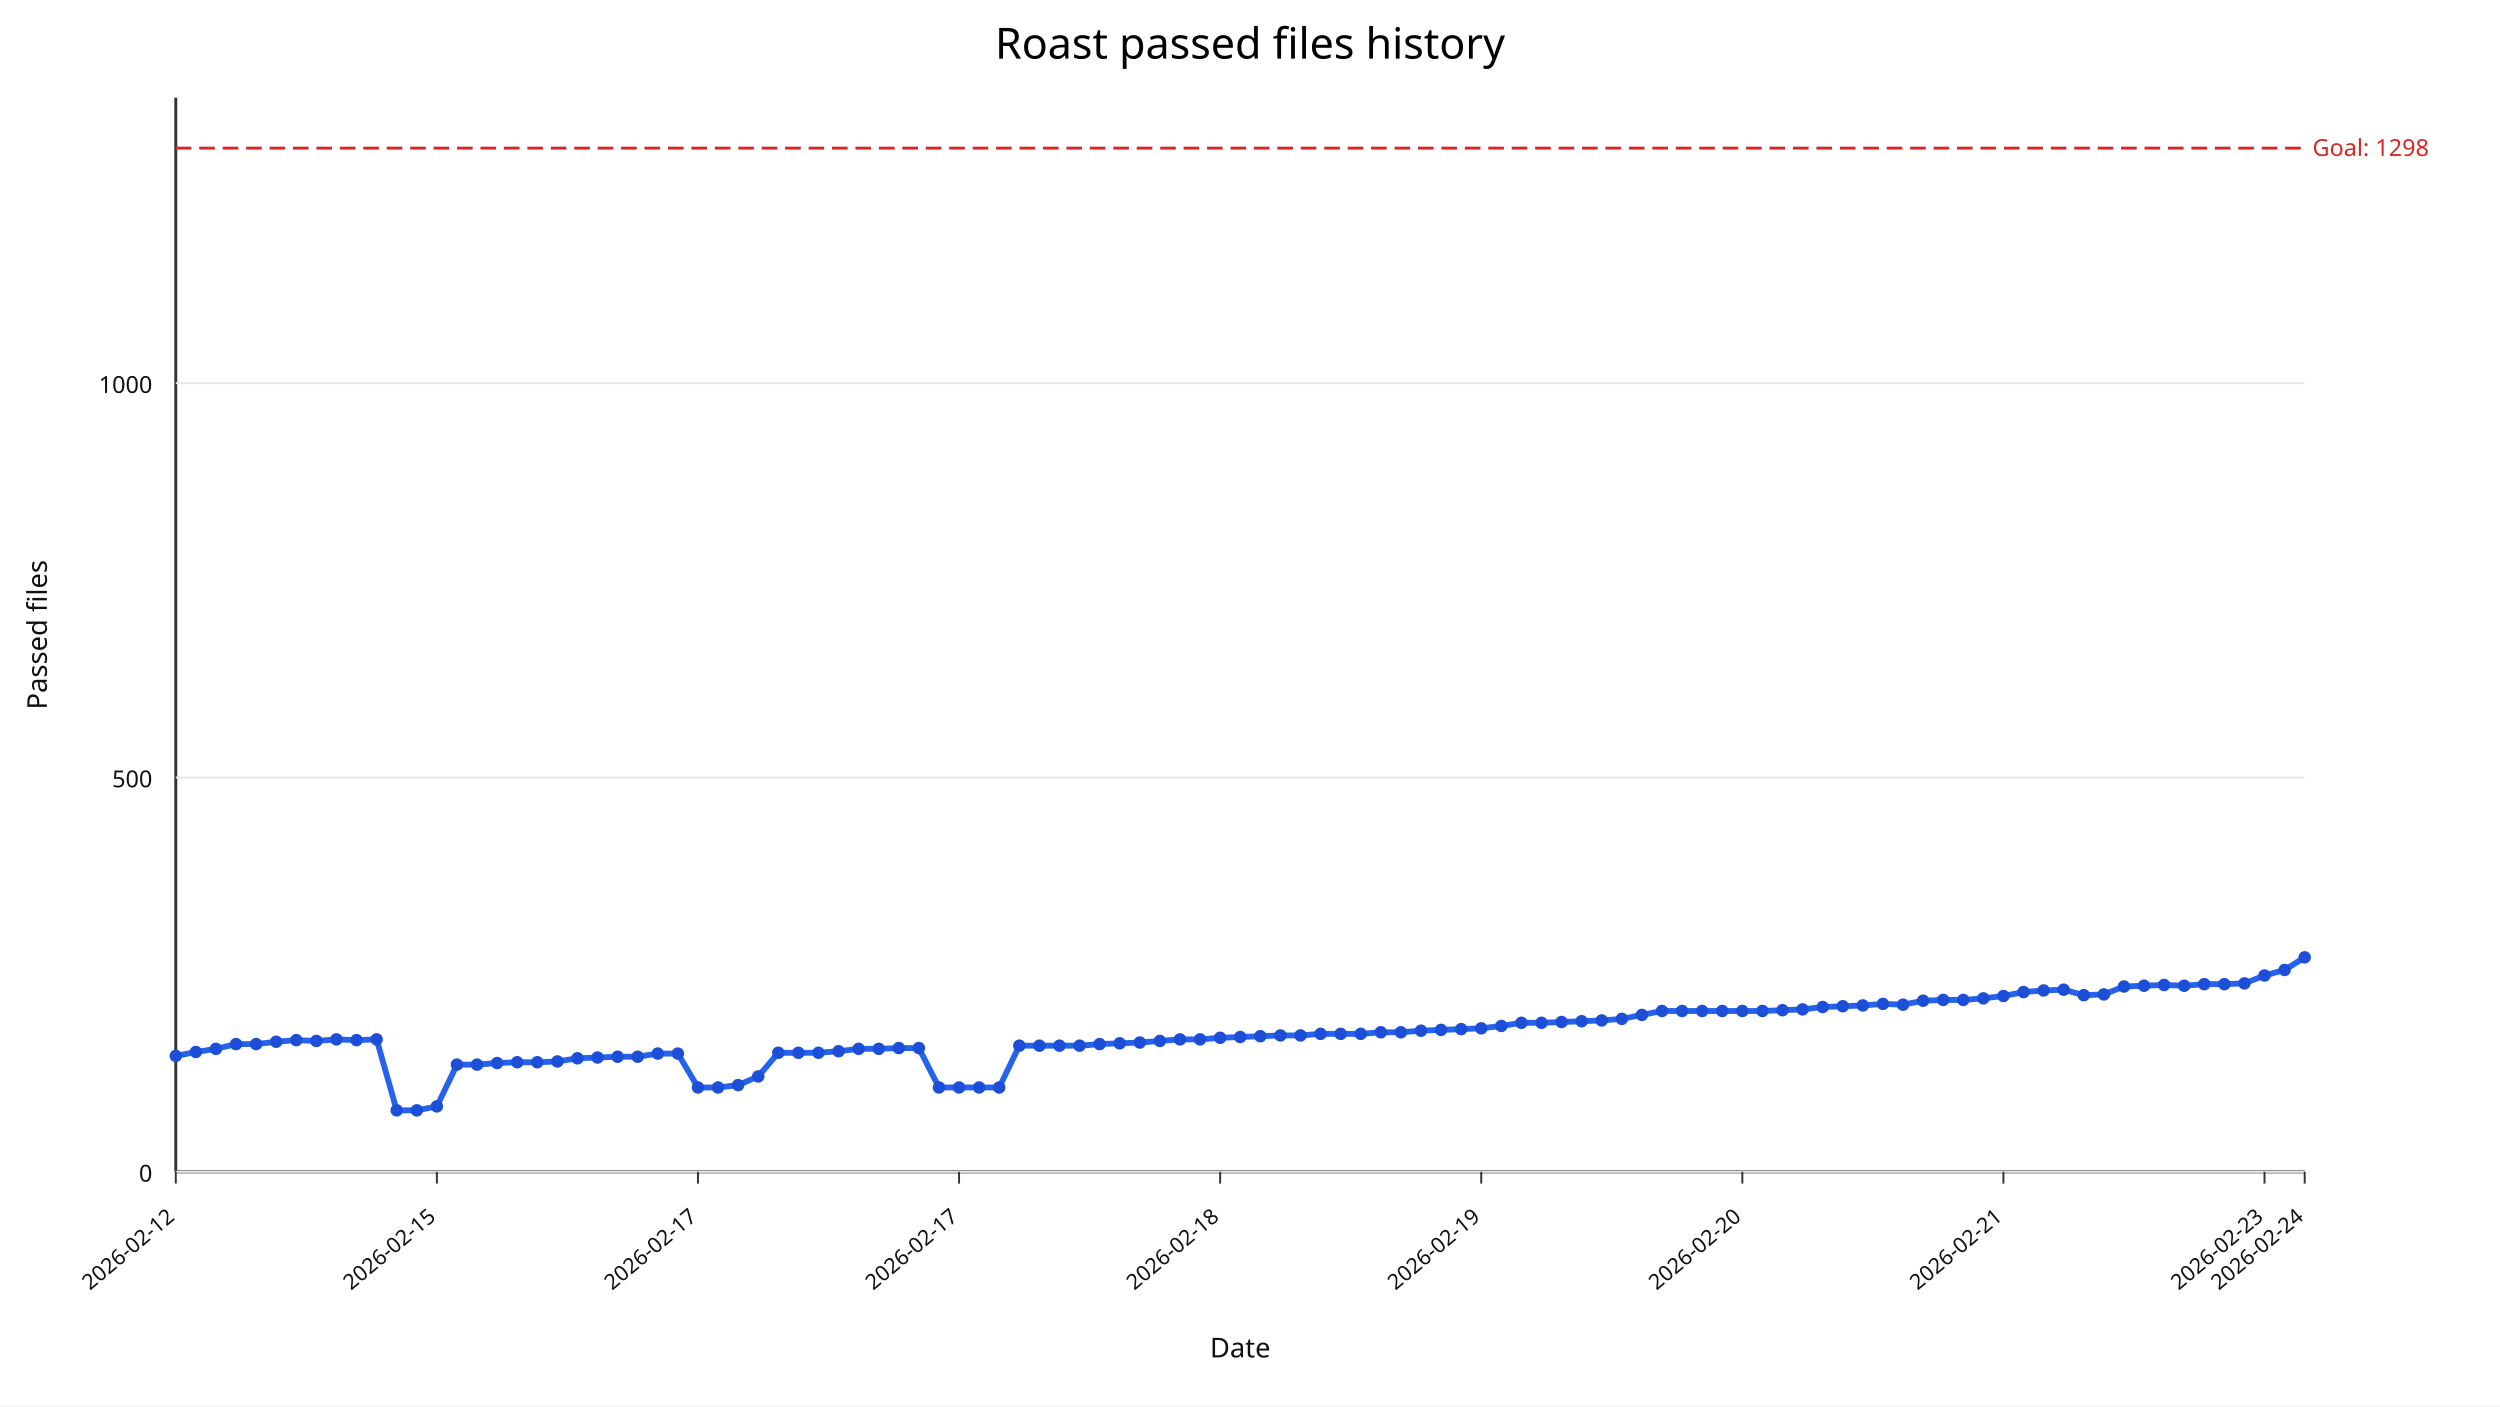
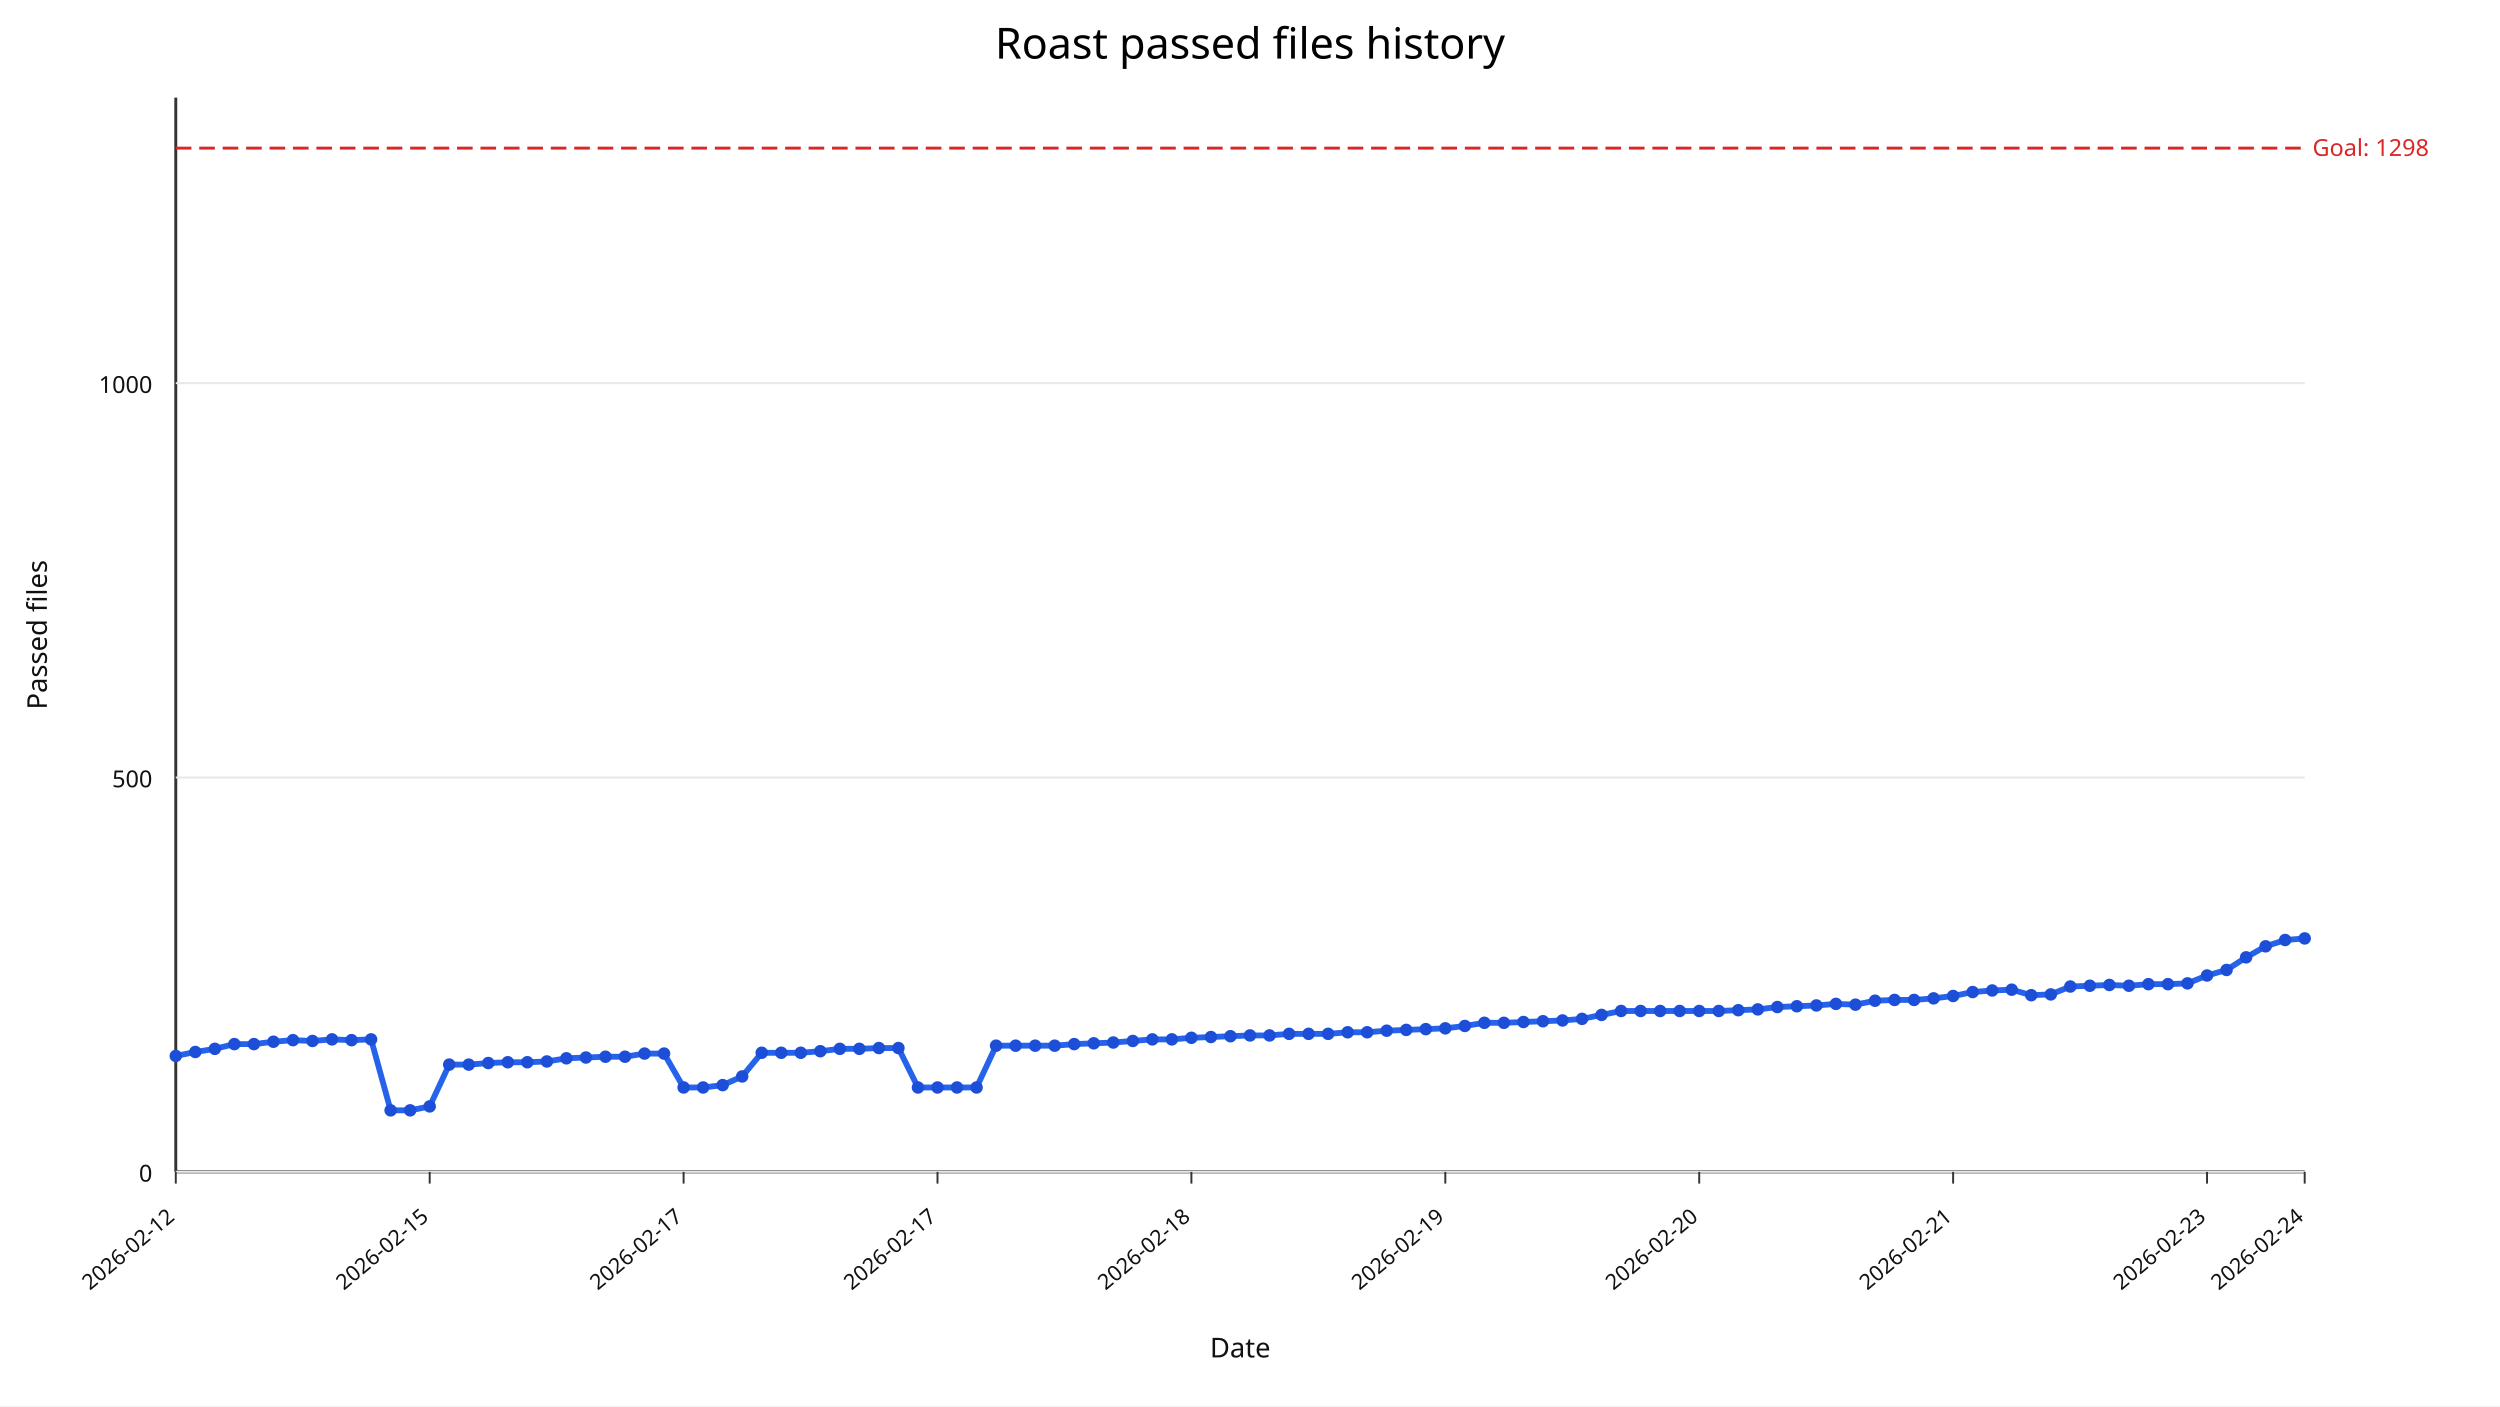
<svg xmlns="http://www.w3.org/2000/svg" width="1280" height="720" viewBox="0 0 1280 720">
  <rect width="100%" height="100%" fill="#ffffff" />
  <text x="640" y="30" text-anchor="middle" font-size="22" font-family="sans-serif">Roast passed files history</text>
  <line x1="90" y1="600" x2="1180" y2="600" stroke="#333" stroke-width="1.5" />
  <line x1="90" y1="50" x2="90" y2="600" stroke="#333" stroke-width="1.5" />
  <line x1="90" y1="600.00" x2="1180" y2="600.00" stroke="#e5e7eb" stroke-width="1" />
  <text x="78" y="605.00" text-anchor="end" font-size="12" fill="#111" font-family="sans-serif">0</text>
  <line x1="90" y1="398.09" x2="1180" y2="398.09" stroke="#e5e7eb" stroke-width="1" />
  <text x="78" y="403.09" text-anchor="end" font-size="12" fill="#111" font-family="sans-serif">500</text>
  <line x1="90" y1="196.18" x2="1180" y2="196.18" stroke="#e5e7eb" stroke-width="1" />
  <text x="78" y="201.18" text-anchor="end" font-size="12" fill="#111" font-family="sans-serif">1000</text>
  <line x1="90.00" y1="600" x2="90.00" y2="606" stroke="#333" stroke-width="1" />
  <text x="90.00" y="624" text-anchor="end" font-size="11" fill="#111" transform="rotate(-40 90.00,624)" font-family="sans-serif">2026-02-12</text>
-   <line x1="223.68" y1="600" x2="223.68" y2="606" stroke="#333" stroke-width="1" />
-   <text x="223.68" y="624" text-anchor="end" font-size="11" fill="#111" transform="rotate(-40 223.68,624)" font-family="sans-serif">2026-02-15</text>
-   <line x1="357.36" y1="600" x2="357.36" y2="606" stroke="#333" stroke-width="1" />
-   <text x="357.36" y="624" text-anchor="end" font-size="11" fill="#111" transform="rotate(-40 357.36,624)" font-family="sans-serif">2026-02-17</text>
-   <line x1="491.04" y1="600" x2="491.04" y2="606" stroke="#333" stroke-width="1" />
-   <text x="491.04" y="624" text-anchor="end" font-size="11" fill="#111" transform="rotate(-40 491.04,624)" font-family="sans-serif">2026-02-17</text>
-   <line x1="624.72" y1="600" x2="624.72" y2="606" stroke="#333" stroke-width="1" />
-   <text x="624.72" y="624" text-anchor="end" font-size="11" fill="#111" transform="rotate(-40 624.72,624)" font-family="sans-serif">2026-02-18</text>
-   <line x1="758.40" y1="600" x2="758.40" y2="606" stroke="#333" stroke-width="1" />
-   <text x="758.40" y="624" text-anchor="end" font-size="11" fill="#111" transform="rotate(-40 758.40,624)" font-family="sans-serif">2026-02-19</text>
-   <line x1="892.08" y1="600" x2="892.08" y2="606" stroke="#333" stroke-width="1" />
-   <text x="892.08" y="624" text-anchor="end" font-size="11" fill="#111" transform="rotate(-40 892.08,624)" font-family="sans-serif">2026-02-20</text>
-   <line x1="1025.75" y1="600" x2="1025.75" y2="606" stroke="#333" stroke-width="1" />
-   <text x="1025.75" y="624" text-anchor="end" font-size="11" fill="#111" transform="rotate(-40 1025.75,624)" font-family="sans-serif">2026-02-21</text>
-   <line x1="1159.43" y1="600" x2="1159.43" y2="606" stroke="#333" stroke-width="1" />
-   <text x="1159.43" y="624" text-anchor="end" font-size="11" fill="#111" transform="rotate(-40 1159.43,624)" font-family="sans-serif">2026-02-23</text>
+   <line x1="220.00" y1="600" x2="220.00" y2="606" stroke="#333" stroke-width="1" />
+   <text x="220.00" y="624" text-anchor="end" font-size="11" fill="#111" transform="rotate(-40 220.00,624)" font-family="sans-serif">2026-02-15</text>
+   <line x1="350.00" y1="600" x2="350.00" y2="606" stroke="#333" stroke-width="1" />
+   <text x="350.00" y="624" text-anchor="end" font-size="11" fill="#111" transform="rotate(-40 350.00,624)" font-family="sans-serif">2026-02-17</text>
+   <line x1="480.00" y1="600" x2="480.00" y2="606" stroke="#333" stroke-width="1" />
+   <text x="480.00" y="624" text-anchor="end" font-size="11" fill="#111" transform="rotate(-40 480.00,624)" font-family="sans-serif">2026-02-17</text>
+   <line x1="610.00" y1="600" x2="610.00" y2="606" stroke="#333" stroke-width="1" />
+   <text x="610.00" y="624" text-anchor="end" font-size="11" fill="#111" transform="rotate(-40 610.00,624)" font-family="sans-serif">2026-02-18</text>
+   <line x1="740.00" y1="600" x2="740.00" y2="606" stroke="#333" stroke-width="1" />
+   <text x="740.00" y="624" text-anchor="end" font-size="11" fill="#111" transform="rotate(-40 740.00,624)" font-family="sans-serif">2026-02-19</text>
+   <line x1="870.00" y1="600" x2="870.00" y2="606" stroke="#333" stroke-width="1" />
+   <text x="870.00" y="624" text-anchor="end" font-size="11" fill="#111" transform="rotate(-40 870.00,624)" font-family="sans-serif">2026-02-20</text>
+   <line x1="1000.00" y1="600" x2="1000.00" y2="606" stroke="#333" stroke-width="1" />
+   <text x="1000.00" y="624" text-anchor="end" font-size="11" fill="#111" transform="rotate(-40 1000.00,624)" font-family="sans-serif">2026-02-21</text>
+   <line x1="1130.00" y1="600" x2="1130.00" y2="606" stroke="#333" stroke-width="1" />
+   <text x="1130.00" y="624" text-anchor="end" font-size="11" fill="#111" transform="rotate(-40 1130.00,624)" font-family="sans-serif">2026-02-23</text>
  <line x1="1180.00" y1="600" x2="1180.00" y2="606" stroke="#333" stroke-width="1" />
  <text x="1180.00" y="624" text-anchor="end" font-size="11" fill="#111" transform="rotate(-40 1180.00,624)" font-family="sans-serif">2026-02-24</text>
  <line x1="90" y1="75.84" x2="1180" y2="75.84" stroke="#dc2626" stroke-width="1.5" stroke-dasharray="8,4" />
  <text x="1184" y="79.84" font-size="12" fill="#dc2626" font-family="sans-serif">Goal: 1298</text>
-   <polyline fill="none" stroke="#2563eb" stroke-width="3" points="90.00,540.64 100.28,538.62 110.57,537.00 120.85,534.58 131.13,534.58 141.42,533.37 151.70,532.56 161.98,532.97 172.26,532.16 182.55,532.56 192.83,532.16 203.11,568.50 213.40,568.50 223.68,566.48 233.96,545.08 244.25,545.08 254.53,544.27 264.81,543.87 275.09,543.87 285.38,543.47 295.66,541.85 305.94,541.45 316.23,541.04 326.51,541.04 336.79,539.43 347.08,539.43 357.36,556.79 367.64,556.79 377.92,555.58 388.21,551.14 398.49,539.02 408.77,539.02 419.06,539.02 429.34,538.22 439.62,537.00 449.91,537.00 460.19,536.60 470.47,536.60 480.75,556.79 491.04,556.79 501.32,556.79 511.60,556.79 521.89,535.39 532.17,535.39 542.45,535.39 552.74,535.39 563.02,534.58 573.30,534.18 583.58,533.77 593.87,532.97 604.15,532.16 614.43,532.16 624.72,531.35 635.00,530.95 645.28,530.54 655.57,530.14 665.85,530.14 676.13,529.33 686.42,529.33 696.70,529.33 706.98,528.52 717.26,528.52 727.55,527.72 737.83,527.31 748.11,526.91 758.40,526.51 768.68,525.29 778.96,523.68 789.25,523.68 799.53,523.27 809.81,522.87 820.09,522.47 830.38,521.66 840.66,519.64 850.94,517.62 861.23,517.62 871.51,517.62 881.79,517.62 892.08,517.62 902.36,517.62 912.64,517.22 922.92,516.81 933.21,515.60 943.49,515.20 953.77,514.79 964.06,513.99 974.34,514.39 984.62,512.37 994.91,511.97 1005.19,511.97 1015.47,511.16 1025.75,509.95 1036.04,507.93 1046.32,507.12 1056.60,506.72 1066.89,509.54 1077.17,509.14 1087.45,505.10 1097.74,504.70 1108.02,504.30 1118.30,504.70 1128.58,503.89 1138.87,503.89 1149.15,503.49 1159.43,499.45 1169.72,496.62 1180.00,490.16" />
+   <polyline fill="none" stroke="#2563eb" stroke-width="3" points="90.00,540.64 100.00,538.62 110.00,537.00 120.00,534.58 130.00,534.58 140.00,533.37 150.00,532.56 160.00,532.97 170.00,532.16 180.00,532.56 190.00,532.16 200.00,568.50 210.00,568.50 220.00,566.48 230.00,545.08 240.00,545.08 250.00,544.27 260.00,543.87 270.00,543.87 280.00,543.47 290.00,541.85 300.00,541.45 310.00,541.04 320.00,541.04 330.00,539.43 340.00,539.43 350.00,556.79 360.00,556.79 370.00,555.58 380.00,551.14 390.00,539.02 400.00,539.02 410.00,539.02 420.00,538.22 430.00,537.00 440.00,537.00 450.00,536.60 460.00,536.60 470.00,556.79 480.00,556.79 490.00,556.79 500.00,556.79 510.00,535.39 520.00,535.39 530.00,535.39 540.00,535.39 550.00,534.58 560.00,534.18 570.00,533.77 580.00,532.97 590.00,532.16 600.00,532.16 610.00,531.35 620.00,530.95 630.00,530.54 640.00,530.14 650.00,530.14 660.00,529.33 670.00,529.33 680.00,529.33 690.00,528.52 700.00,528.52 710.00,527.72 720.00,527.31 730.00,526.91 740.00,526.51 750.00,525.29 760.00,523.68 770.00,523.68 780.00,523.27 790.00,522.87 800.00,522.47 810.00,521.66 820.00,519.64 830.00,517.62 840.00,517.62 850.00,517.62 860.00,517.62 870.00,517.62 880.00,517.62 890.00,517.22 900.00,516.81 910.00,515.60 920.00,515.20 930.00,514.79 940.00,513.99 950.00,514.39 960.00,512.37 970.00,511.97 980.00,511.97 990.00,511.16 1000.00,509.95 1010.00,507.93 1020.00,507.12 1030.00,506.72 1040.00,509.54 1050.00,509.14 1060.00,505.10 1070.00,504.70 1080.00,504.30 1090.00,504.70 1100.00,503.89 1110.00,503.89 1120.00,503.49 1130.00,499.45 1140.00,496.62 1150.00,490.16 1160.00,484.51 1170.00,481.28 1180.00,480.47" />
  <circle cx="90.00" cy="540.64" r="3.2" fill="#1d4ed8" />
-   <circle cx="100.28" cy="538.62" r="3.2" fill="#1d4ed8" />
-   <circle cx="110.57" cy="537.00" r="3.2" fill="#1d4ed8" />
-   <circle cx="120.85" cy="534.58" r="3.2" fill="#1d4ed8" />
-   <circle cx="131.13" cy="534.58" r="3.2" fill="#1d4ed8" />
-   <circle cx="141.42" cy="533.37" r="3.2" fill="#1d4ed8" />
-   <circle cx="151.70" cy="532.56" r="3.2" fill="#1d4ed8" />
-   <circle cx="161.98" cy="532.97" r="3.2" fill="#1d4ed8" />
-   <circle cx="172.26" cy="532.16" r="3.2" fill="#1d4ed8" />
-   <circle cx="182.55" cy="532.56" r="3.2" fill="#1d4ed8" />
-   <circle cx="192.83" cy="532.16" r="3.2" fill="#1d4ed8" />
-   <circle cx="203.11" cy="568.50" r="3.2" fill="#1d4ed8" />
-   <circle cx="213.40" cy="568.50" r="3.2" fill="#1d4ed8" />
-   <circle cx="223.68" cy="566.48" r="3.2" fill="#1d4ed8" />
-   <circle cx="233.96" cy="545.08" r="3.2" fill="#1d4ed8" />
-   <circle cx="244.25" cy="545.08" r="3.2" fill="#1d4ed8" />
-   <circle cx="254.53" cy="544.27" r="3.2" fill="#1d4ed8" />
-   <circle cx="264.81" cy="543.87" r="3.2" fill="#1d4ed8" />
-   <circle cx="275.09" cy="543.87" r="3.2" fill="#1d4ed8" />
-   <circle cx="285.38" cy="543.47" r="3.2" fill="#1d4ed8" />
-   <circle cx="295.66" cy="541.85" r="3.2" fill="#1d4ed8" />
-   <circle cx="305.94" cy="541.45" r="3.2" fill="#1d4ed8" />
-   <circle cx="316.23" cy="541.04" r="3.2" fill="#1d4ed8" />
-   <circle cx="326.51" cy="541.04" r="3.2" fill="#1d4ed8" />
-   <circle cx="336.79" cy="539.43" r="3.2" fill="#1d4ed8" />
-   <circle cx="347.08" cy="539.43" r="3.2" fill="#1d4ed8" />
-   <circle cx="357.36" cy="556.79" r="3.2" fill="#1d4ed8" />
-   <circle cx="367.64" cy="556.79" r="3.2" fill="#1d4ed8" />
-   <circle cx="377.92" cy="555.58" r="3.2" fill="#1d4ed8" />
-   <circle cx="388.21" cy="551.14" r="3.2" fill="#1d4ed8" />
-   <circle cx="398.49" cy="539.02" r="3.2" fill="#1d4ed8" />
-   <circle cx="408.77" cy="539.02" r="3.2" fill="#1d4ed8" />
-   <circle cx="419.06" cy="539.02" r="3.2" fill="#1d4ed8" />
-   <circle cx="429.34" cy="538.22" r="3.2" fill="#1d4ed8" />
-   <circle cx="439.62" cy="537.00" r="3.2" fill="#1d4ed8" />
-   <circle cx="449.91" cy="537.00" r="3.2" fill="#1d4ed8" />
-   <circle cx="460.19" cy="536.60" r="3.2" fill="#1d4ed8" />
-   <circle cx="470.47" cy="536.60" r="3.2" fill="#1d4ed8" />
-   <circle cx="480.75" cy="556.79" r="3.2" fill="#1d4ed8" />
-   <circle cx="491.04" cy="556.79" r="3.2" fill="#1d4ed8" />
-   <circle cx="501.32" cy="556.79" r="3.2" fill="#1d4ed8" />
-   <circle cx="511.60" cy="556.79" r="3.2" fill="#1d4ed8" />
-   <circle cx="521.89" cy="535.39" r="3.2" fill="#1d4ed8" />
-   <circle cx="532.17" cy="535.39" r="3.2" fill="#1d4ed8" />
-   <circle cx="542.45" cy="535.39" r="3.2" fill="#1d4ed8" />
-   <circle cx="552.74" cy="535.39" r="3.2" fill="#1d4ed8" />
-   <circle cx="563.02" cy="534.58" r="3.2" fill="#1d4ed8" />
-   <circle cx="573.30" cy="534.18" r="3.2" fill="#1d4ed8" />
-   <circle cx="583.58" cy="533.77" r="3.2" fill="#1d4ed8" />
-   <circle cx="593.87" cy="532.97" r="3.2" fill="#1d4ed8" />
-   <circle cx="604.15" cy="532.16" r="3.2" fill="#1d4ed8" />
-   <circle cx="614.43" cy="532.16" r="3.2" fill="#1d4ed8" />
-   <circle cx="624.72" cy="531.35" r="3.2" fill="#1d4ed8" />
-   <circle cx="635.00" cy="530.95" r="3.2" fill="#1d4ed8" />
-   <circle cx="645.28" cy="530.54" r="3.2" fill="#1d4ed8" />
-   <circle cx="655.57" cy="530.14" r="3.2" fill="#1d4ed8" />
-   <circle cx="665.85" cy="530.14" r="3.2" fill="#1d4ed8" />
-   <circle cx="676.13" cy="529.33" r="3.2" fill="#1d4ed8" />
-   <circle cx="686.42" cy="529.33" r="3.2" fill="#1d4ed8" />
-   <circle cx="696.70" cy="529.33" r="3.2" fill="#1d4ed8" />
-   <circle cx="706.98" cy="528.52" r="3.2" fill="#1d4ed8" />
-   <circle cx="717.26" cy="528.52" r="3.2" fill="#1d4ed8" />
-   <circle cx="727.55" cy="527.72" r="3.2" fill="#1d4ed8" />
-   <circle cx="737.83" cy="527.31" r="3.2" fill="#1d4ed8" />
-   <circle cx="748.11" cy="526.91" r="3.2" fill="#1d4ed8" />
-   <circle cx="758.40" cy="526.51" r="3.2" fill="#1d4ed8" />
-   <circle cx="768.68" cy="525.29" r="3.2" fill="#1d4ed8" />
-   <circle cx="778.96" cy="523.68" r="3.2" fill="#1d4ed8" />
-   <circle cx="789.25" cy="523.68" r="3.2" fill="#1d4ed8" />
-   <circle cx="799.53" cy="523.27" r="3.2" fill="#1d4ed8" />
-   <circle cx="809.81" cy="522.87" r="3.2" fill="#1d4ed8" />
-   <circle cx="820.09" cy="522.47" r="3.2" fill="#1d4ed8" />
-   <circle cx="830.38" cy="521.66" r="3.2" fill="#1d4ed8" />
-   <circle cx="840.66" cy="519.64" r="3.2" fill="#1d4ed8" />
-   <circle cx="850.94" cy="517.62" r="3.2" fill="#1d4ed8" />
-   <circle cx="861.23" cy="517.62" r="3.2" fill="#1d4ed8" />
-   <circle cx="871.51" cy="517.62" r="3.2" fill="#1d4ed8" />
-   <circle cx="881.79" cy="517.62" r="3.2" fill="#1d4ed8" />
-   <circle cx="892.08" cy="517.62" r="3.2" fill="#1d4ed8" />
-   <circle cx="902.36" cy="517.62" r="3.2" fill="#1d4ed8" />
-   <circle cx="912.64" cy="517.22" r="3.2" fill="#1d4ed8" />
-   <circle cx="922.92" cy="516.81" r="3.2" fill="#1d4ed8" />
-   <circle cx="933.21" cy="515.60" r="3.2" fill="#1d4ed8" />
-   <circle cx="943.49" cy="515.20" r="3.2" fill="#1d4ed8" />
-   <circle cx="953.77" cy="514.79" r="3.2" fill="#1d4ed8" />
-   <circle cx="964.06" cy="513.99" r="3.2" fill="#1d4ed8" />
-   <circle cx="974.34" cy="514.39" r="3.2" fill="#1d4ed8" />
-   <circle cx="984.62" cy="512.37" r="3.2" fill="#1d4ed8" />
-   <circle cx="994.91" cy="511.97" r="3.2" fill="#1d4ed8" />
-   <circle cx="1005.19" cy="511.97" r="3.2" fill="#1d4ed8" />
-   <circle cx="1015.47" cy="511.16" r="3.2" fill="#1d4ed8" />
-   <circle cx="1025.75" cy="509.95" r="3.2" fill="#1d4ed8" />
-   <circle cx="1036.04" cy="507.93" r="3.2" fill="#1d4ed8" />
-   <circle cx="1046.32" cy="507.12" r="3.2" fill="#1d4ed8" />
-   <circle cx="1056.60" cy="506.72" r="3.2" fill="#1d4ed8" />
-   <circle cx="1066.89" cy="509.54" r="3.2" fill="#1d4ed8" />
-   <circle cx="1077.17" cy="509.14" r="3.2" fill="#1d4ed8" />
-   <circle cx="1087.45" cy="505.10" r="3.2" fill="#1d4ed8" />
-   <circle cx="1097.74" cy="504.70" r="3.2" fill="#1d4ed8" />
-   <circle cx="1108.02" cy="504.30" r="3.2" fill="#1d4ed8" />
-   <circle cx="1118.30" cy="504.70" r="3.2" fill="#1d4ed8" />
-   <circle cx="1128.58" cy="503.89" r="3.2" fill="#1d4ed8" />
-   <circle cx="1138.87" cy="503.89" r="3.2" fill="#1d4ed8" />
-   <circle cx="1149.15" cy="503.49" r="3.2" fill="#1d4ed8" />
-   <circle cx="1159.43" cy="499.45" r="3.2" fill="#1d4ed8" />
-   <circle cx="1169.72" cy="496.62" r="3.2" fill="#1d4ed8" />
-   <circle cx="1180.00" cy="490.16" r="3.2" fill="#1d4ed8" />
+   <circle cx="100.00" cy="538.62" r="3.2" fill="#1d4ed8" />
+   <circle cx="110.00" cy="537.00" r="3.2" fill="#1d4ed8" />
+   <circle cx="120.00" cy="534.58" r="3.2" fill="#1d4ed8" />
+   <circle cx="130.00" cy="534.58" r="3.2" fill="#1d4ed8" />
+   <circle cx="140.00" cy="533.37" r="3.2" fill="#1d4ed8" />
+   <circle cx="150.00" cy="532.56" r="3.2" fill="#1d4ed8" />
+   <circle cx="160.00" cy="532.97" r="3.2" fill="#1d4ed8" />
+   <circle cx="170.00" cy="532.16" r="3.2" fill="#1d4ed8" />
+   <circle cx="180.00" cy="532.56" r="3.2" fill="#1d4ed8" />
+   <circle cx="190.00" cy="532.16" r="3.2" fill="#1d4ed8" />
+   <circle cx="200.00" cy="568.50" r="3.2" fill="#1d4ed8" />
+   <circle cx="210.00" cy="568.50" r="3.2" fill="#1d4ed8" />
+   <circle cx="220.00" cy="566.48" r="3.2" fill="#1d4ed8" />
+   <circle cx="230.00" cy="545.08" r="3.2" fill="#1d4ed8" />
+   <circle cx="240.00" cy="545.08" r="3.2" fill="#1d4ed8" />
+   <circle cx="250.00" cy="544.27" r="3.2" fill="#1d4ed8" />
+   <circle cx="260.00" cy="543.87" r="3.2" fill="#1d4ed8" />
+   <circle cx="270.00" cy="543.87" r="3.2" fill="#1d4ed8" />
+   <circle cx="280.00" cy="543.47" r="3.2" fill="#1d4ed8" />
+   <circle cx="290.00" cy="541.85" r="3.2" fill="#1d4ed8" />
+   <circle cx="300.00" cy="541.45" r="3.2" fill="#1d4ed8" />
+   <circle cx="310.00" cy="541.04" r="3.2" fill="#1d4ed8" />
+   <circle cx="320.00" cy="541.04" r="3.2" fill="#1d4ed8" />
+   <circle cx="330.00" cy="539.43" r="3.2" fill="#1d4ed8" />
+   <circle cx="340.00" cy="539.43" r="3.2" fill="#1d4ed8" />
+   <circle cx="350.00" cy="556.79" r="3.2" fill="#1d4ed8" />
+   <circle cx="360.00" cy="556.79" r="3.2" fill="#1d4ed8" />
+   <circle cx="370.00" cy="555.58" r="3.2" fill="#1d4ed8" />
+   <circle cx="380.00" cy="551.14" r="3.2" fill="#1d4ed8" />
+   <circle cx="390.00" cy="539.02" r="3.2" fill="#1d4ed8" />
+   <circle cx="400.00" cy="539.02" r="3.2" fill="#1d4ed8" />
+   <circle cx="410.00" cy="539.02" r="3.2" fill="#1d4ed8" />
+   <circle cx="420.00" cy="538.22" r="3.2" fill="#1d4ed8" />
+   <circle cx="430.00" cy="537.00" r="3.2" fill="#1d4ed8" />
+   <circle cx="440.00" cy="537.00" r="3.2" fill="#1d4ed8" />
+   <circle cx="450.00" cy="536.60" r="3.2" fill="#1d4ed8" />
+   <circle cx="460.00" cy="536.60" r="3.2" fill="#1d4ed8" />
+   <circle cx="470.00" cy="556.79" r="3.2" fill="#1d4ed8" />
+   <circle cx="480.00" cy="556.79" r="3.2" fill="#1d4ed8" />
+   <circle cx="490.00" cy="556.79" r="3.2" fill="#1d4ed8" />
+   <circle cx="500.00" cy="556.79" r="3.2" fill="#1d4ed8" />
+   <circle cx="510.00" cy="535.39" r="3.2" fill="#1d4ed8" />
+   <circle cx="520.00" cy="535.39" r="3.2" fill="#1d4ed8" />
+   <circle cx="530.00" cy="535.39" r="3.2" fill="#1d4ed8" />
+   <circle cx="540.00" cy="535.39" r="3.2" fill="#1d4ed8" />
+   <circle cx="550.00" cy="534.58" r="3.2" fill="#1d4ed8" />
+   <circle cx="560.00" cy="534.18" r="3.2" fill="#1d4ed8" />
+   <circle cx="570.00" cy="533.77" r="3.2" fill="#1d4ed8" />
+   <circle cx="580.00" cy="532.97" r="3.2" fill="#1d4ed8" />
+   <circle cx="590.00" cy="532.16" r="3.2" fill="#1d4ed8" />
+   <circle cx="600.00" cy="532.16" r="3.2" fill="#1d4ed8" />
+   <circle cx="610.00" cy="531.35" r="3.2" fill="#1d4ed8" />
+   <circle cx="620.00" cy="530.95" r="3.2" fill="#1d4ed8" />
+   <circle cx="630.00" cy="530.54" r="3.2" fill="#1d4ed8" />
+   <circle cx="640.00" cy="530.14" r="3.2" fill="#1d4ed8" />
+   <circle cx="650.00" cy="530.14" r="3.2" fill="#1d4ed8" />
+   <circle cx="660.00" cy="529.33" r="3.2" fill="#1d4ed8" />
+   <circle cx="670.00" cy="529.33" r="3.2" fill="#1d4ed8" />
+   <circle cx="680.00" cy="529.33" r="3.2" fill="#1d4ed8" />
+   <circle cx="690.00" cy="528.52" r="3.2" fill="#1d4ed8" />
+   <circle cx="700.00" cy="528.52" r="3.2" fill="#1d4ed8" />
+   <circle cx="710.00" cy="527.72" r="3.2" fill="#1d4ed8" />
+   <circle cx="720.00" cy="527.31" r="3.2" fill="#1d4ed8" />
+   <circle cx="730.00" cy="526.91" r="3.2" fill="#1d4ed8" />
+   <circle cx="740.00" cy="526.51" r="3.2" fill="#1d4ed8" />
+   <circle cx="750.00" cy="525.29" r="3.2" fill="#1d4ed8" />
+   <circle cx="760.00" cy="523.68" r="3.2" fill="#1d4ed8" />
+   <circle cx="770.00" cy="523.68" r="3.2" fill="#1d4ed8" />
+   <circle cx="780.00" cy="523.27" r="3.2" fill="#1d4ed8" />
+   <circle cx="790.00" cy="522.87" r="3.2" fill="#1d4ed8" />
+   <circle cx="800.00" cy="522.47" r="3.2" fill="#1d4ed8" />
+   <circle cx="810.00" cy="521.66" r="3.2" fill="#1d4ed8" />
+   <circle cx="820.00" cy="519.64" r="3.2" fill="#1d4ed8" />
+   <circle cx="830.00" cy="517.62" r="3.2" fill="#1d4ed8" />
+   <circle cx="840.00" cy="517.62" r="3.2" fill="#1d4ed8" />
+   <circle cx="850.00" cy="517.62" r="3.2" fill="#1d4ed8" />
+   <circle cx="860.00" cy="517.62" r="3.2" fill="#1d4ed8" />
+   <circle cx="870.00" cy="517.62" r="3.2" fill="#1d4ed8" />
+   <circle cx="880.00" cy="517.62" r="3.2" fill="#1d4ed8" />
+   <circle cx="890.00" cy="517.22" r="3.2" fill="#1d4ed8" />
+   <circle cx="900.00" cy="516.81" r="3.2" fill="#1d4ed8" />
+   <circle cx="910.00" cy="515.60" r="3.2" fill="#1d4ed8" />
+   <circle cx="920.00" cy="515.20" r="3.2" fill="#1d4ed8" />
+   <circle cx="930.00" cy="514.79" r="3.2" fill="#1d4ed8" />
+   <circle cx="940.00" cy="513.99" r="3.2" fill="#1d4ed8" />
+   <circle cx="950.00" cy="514.39" r="3.2" fill="#1d4ed8" />
+   <circle cx="960.00" cy="512.37" r="3.2" fill="#1d4ed8" />
+   <circle cx="970.00" cy="511.97" r="3.2" fill="#1d4ed8" />
+   <circle cx="980.00" cy="511.97" r="3.2" fill="#1d4ed8" />
+   <circle cx="990.00" cy="511.16" r="3.2" fill="#1d4ed8" />
+   <circle cx="1000.00" cy="509.95" r="3.2" fill="#1d4ed8" />
+   <circle cx="1010.00" cy="507.93" r="3.2" fill="#1d4ed8" />
+   <circle cx="1020.00" cy="507.12" r="3.2" fill="#1d4ed8" />
+   <circle cx="1030.00" cy="506.72" r="3.2" fill="#1d4ed8" />
+   <circle cx="1040.00" cy="509.54" r="3.2" fill="#1d4ed8" />
+   <circle cx="1050.00" cy="509.14" r="3.2" fill="#1d4ed8" />
+   <circle cx="1060.00" cy="505.10" r="3.2" fill="#1d4ed8" />
+   <circle cx="1070.00" cy="504.70" r="3.2" fill="#1d4ed8" />
+   <circle cx="1080.00" cy="504.30" r="3.2" fill="#1d4ed8" />
+   <circle cx="1090.00" cy="504.70" r="3.2" fill="#1d4ed8" />
+   <circle cx="1100.00" cy="503.89" r="3.2" fill="#1d4ed8" />
+   <circle cx="1110.00" cy="503.89" r="3.2" fill="#1d4ed8" />
+   <circle cx="1120.00" cy="503.49" r="3.2" fill="#1d4ed8" />
+   <circle cx="1130.00" cy="499.45" r="3.2" fill="#1d4ed8" />
+   <circle cx="1140.00" cy="496.62" r="3.2" fill="#1d4ed8" />
+   <circle cx="1150.00" cy="490.16" r="3.2" fill="#1d4ed8" />
+   <circle cx="1160.00" cy="484.51" r="3.2" fill="#1d4ed8" />
+   <circle cx="1170.00" cy="481.28" r="3.2" fill="#1d4ed8" />
+   <circle cx="1180.00" cy="480.47" r="3.2" fill="#1d4ed8" />
  <text x="635" y="695" text-anchor="middle" font-size="14" fill="#111" font-family="sans-serif">Date</text>
  <text x="24" y="325" text-anchor="middle" font-size="14" fill="#111" transform="rotate(-90 24,325)" font-family="sans-serif">Passed files</text>
</svg>
